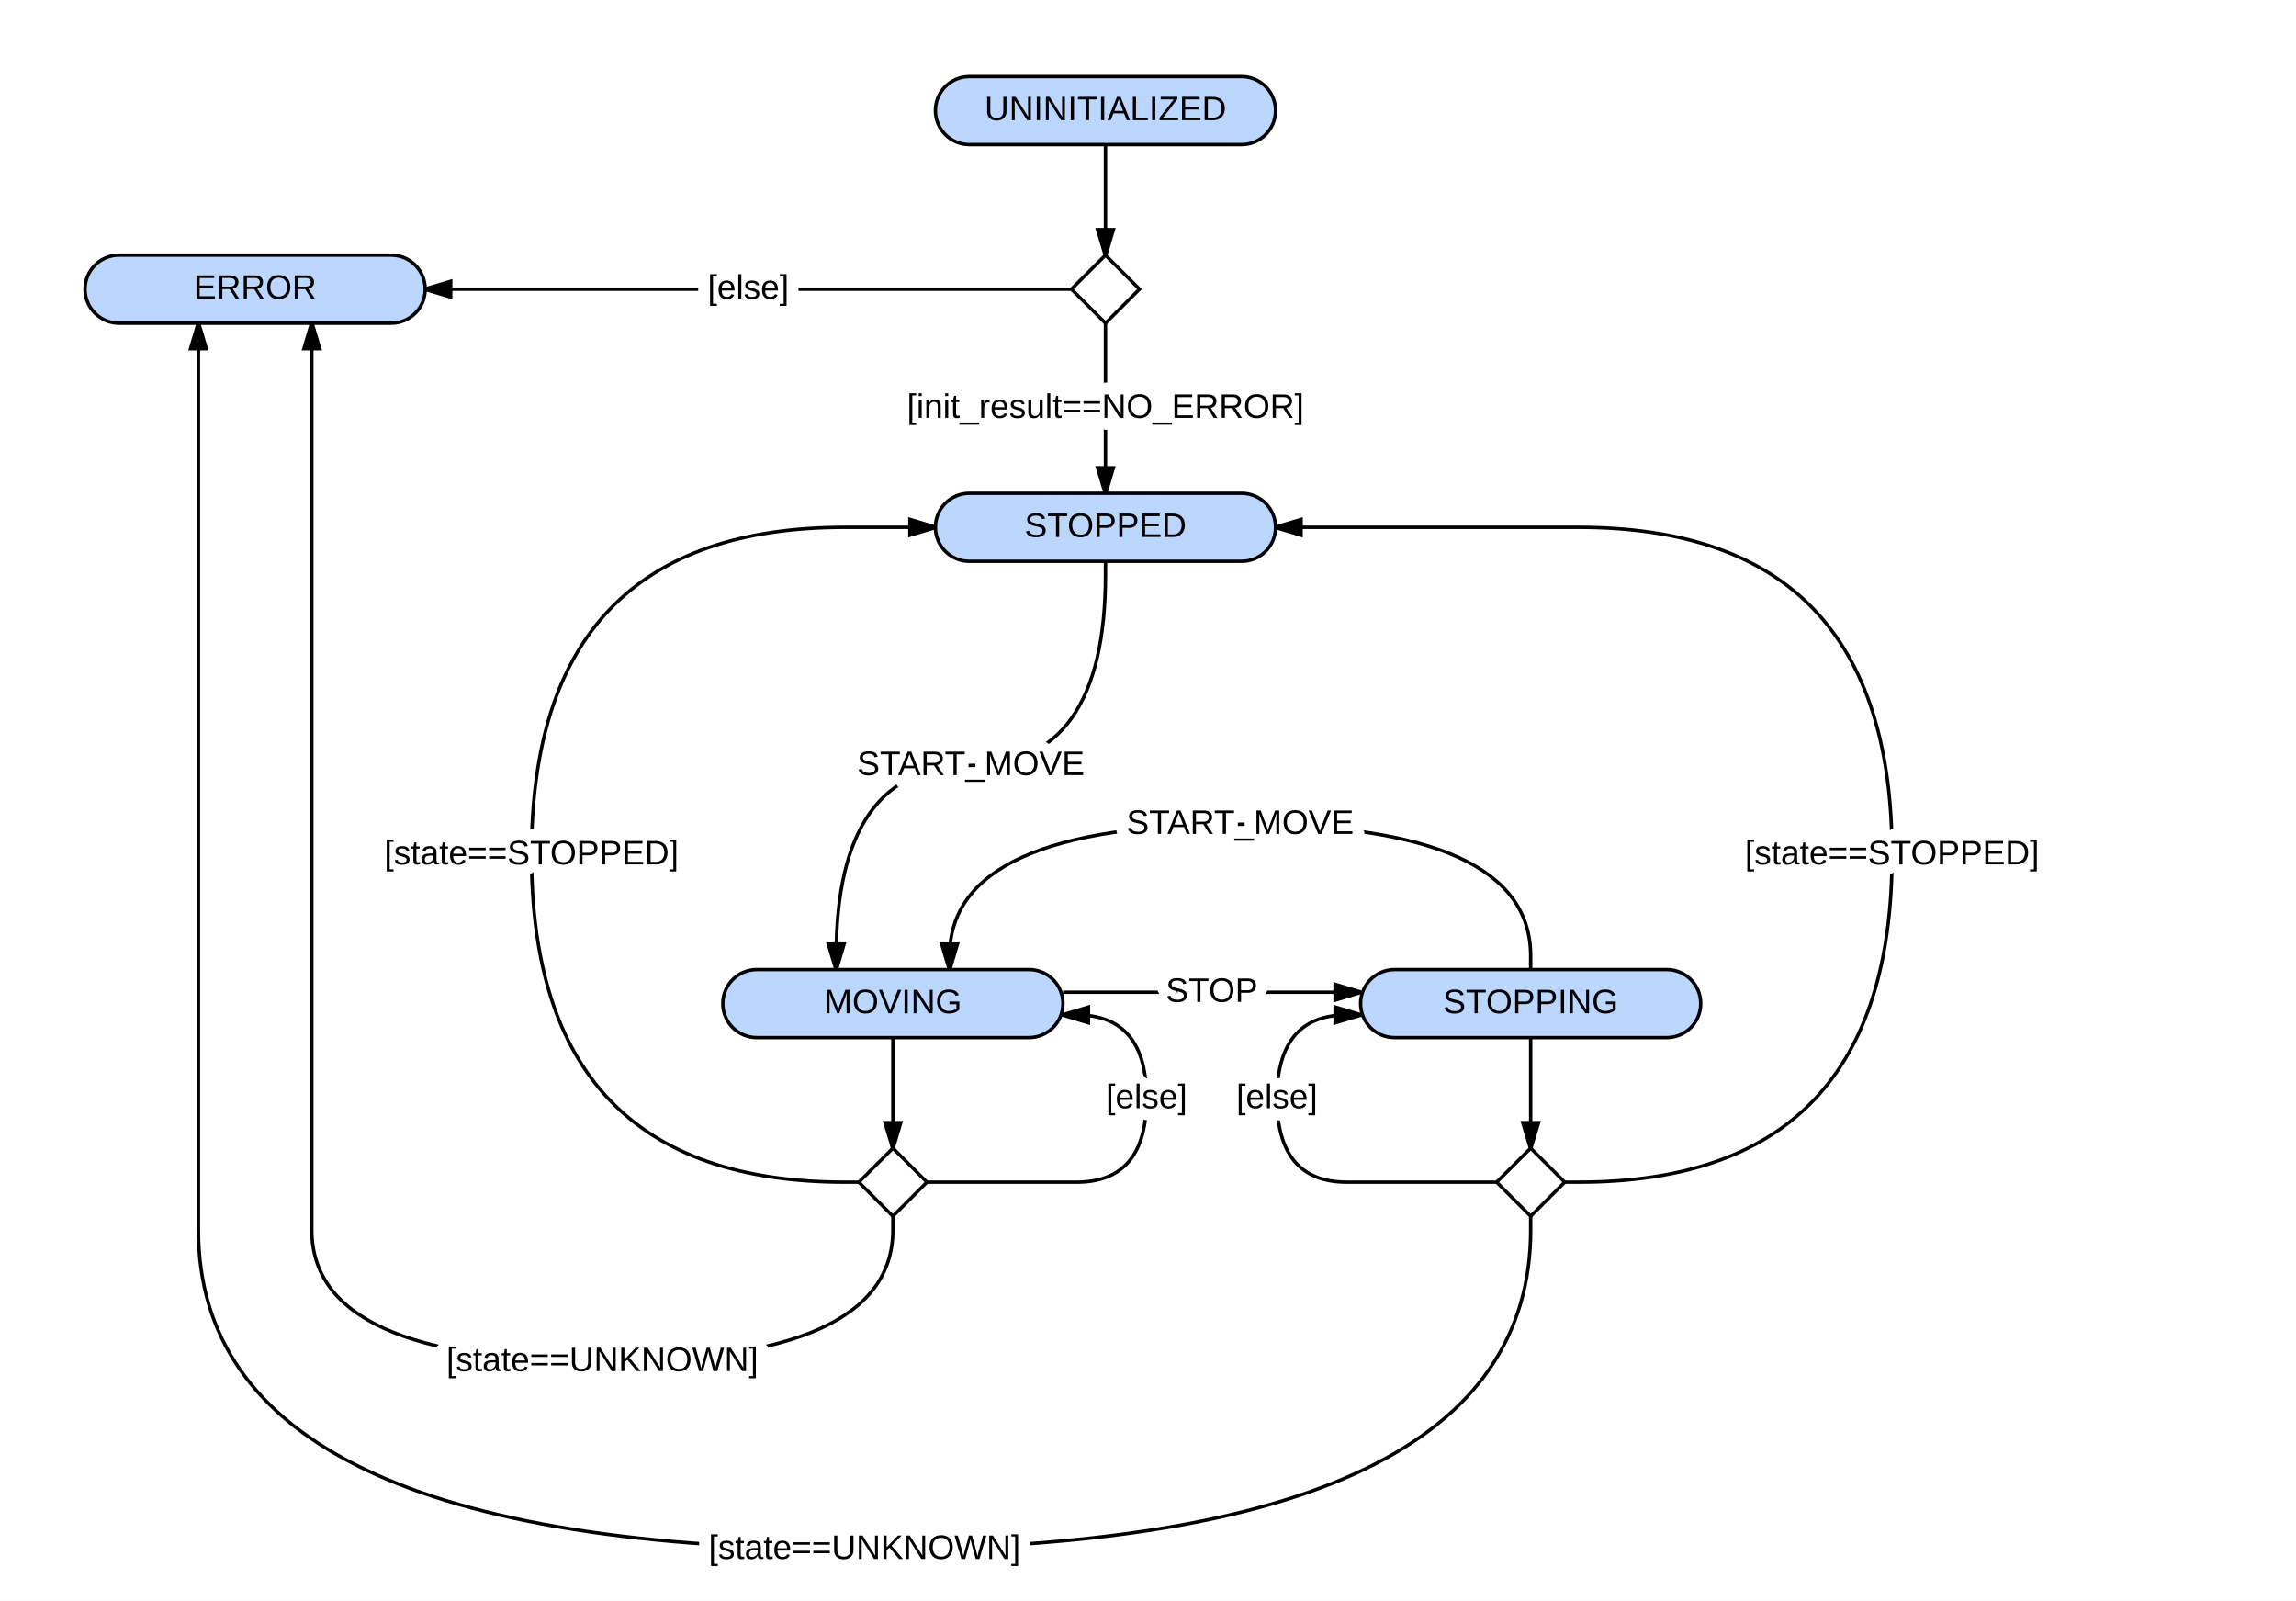
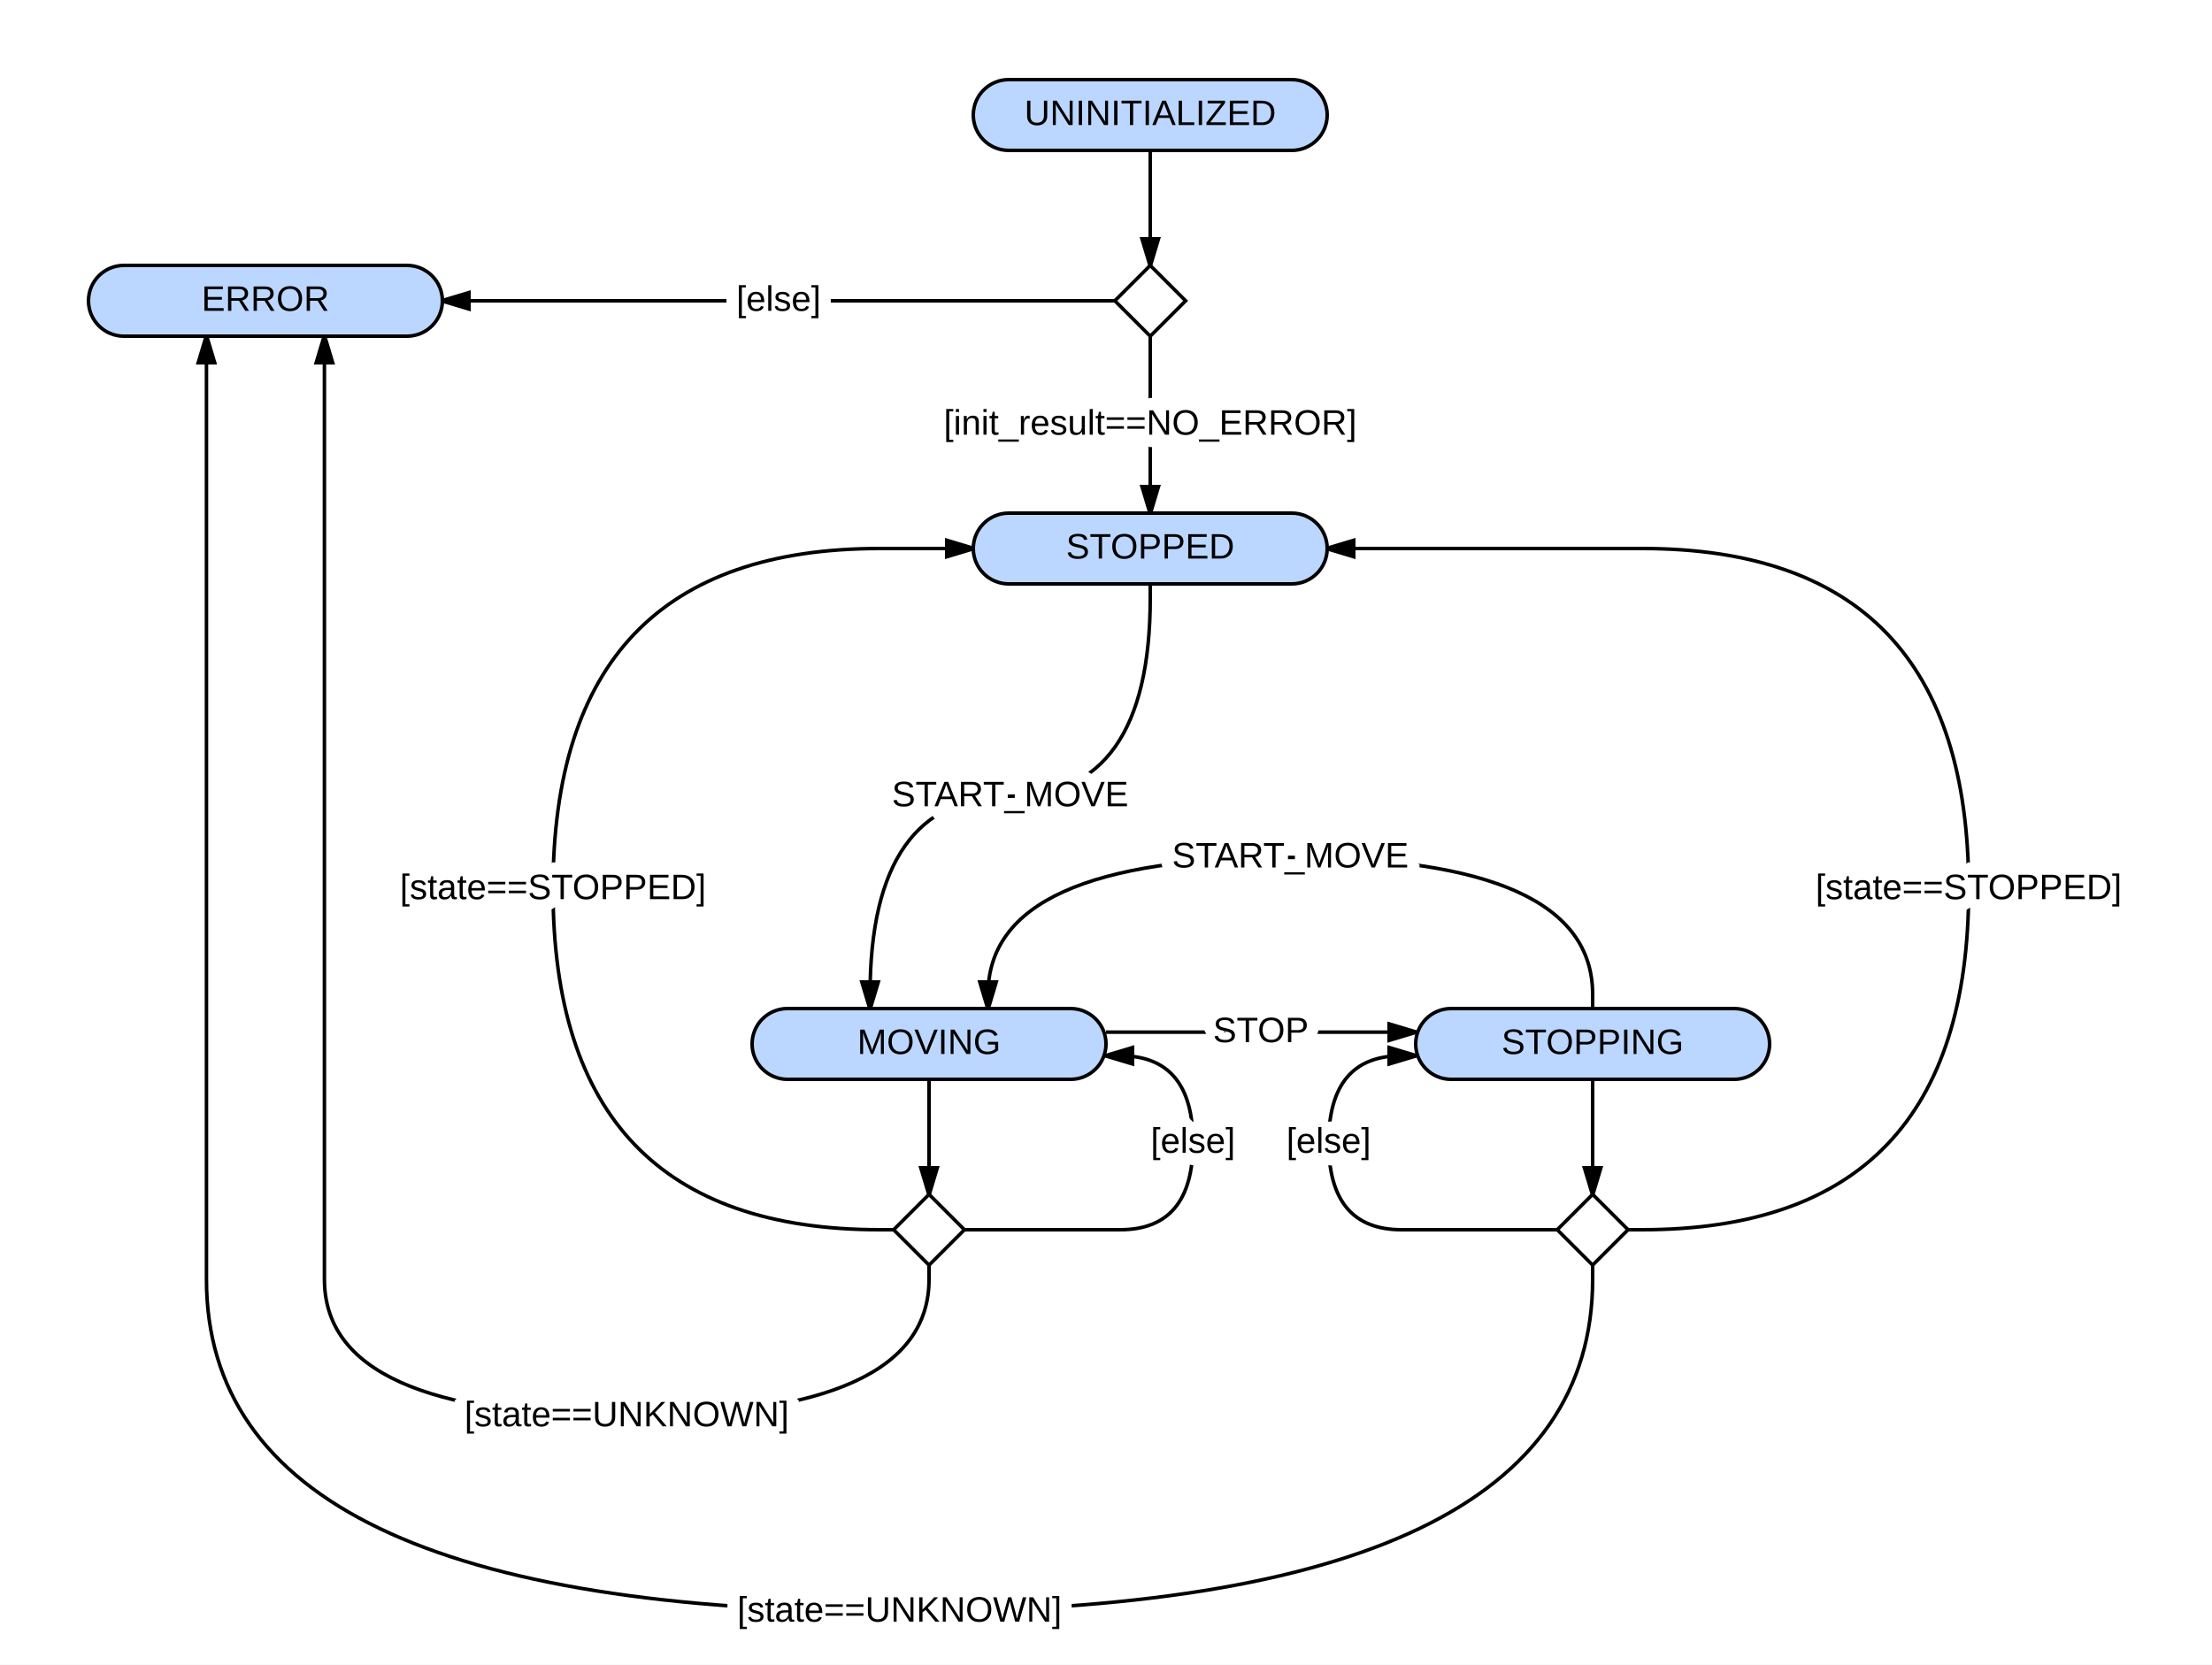
- <svg xmlns="http://www.w3.org/2000/svg" width="1350.0" height="940.833" viewBox="-650.0 110 1350.0 940.833">
+ <svg xmlns="http://www.w3.org/2000/svg" width="1250.0" height="940.833" viewBox="-650.0 110 1250.0 940.833">
  <defs>
    <marker markerWidth="10" markerHeight="10" viewBox="-8 -5 10 10" orient="auto-start-reverse" id="d0">
      <path d="M-8,3 L-8,-3 L2,0 Z" fill="black" />
    </marker>
    <marker markerWidth="10" markerHeight="10" viewBox="-8 -5 10 10" orient="auto-start-reverse" id="d1">
      <path d="M-8,3 L-8,-3 L2,0 Z" fill="black" />
    </marker>
    <marker markerWidth="10" markerHeight="10" viewBox="-8 -5 10 10" orient="auto-start-reverse" id="d2">
      <path d="M-8,3 L-8,-3 L2,0 Z" fill="black" />
    </marker>
    <marker markerWidth="10" markerHeight="10" viewBox="-8 -5 10 10" orient="auto-start-reverse" id="d3">
      <path d="M-8,3 L-8,-3 L2,0 Z" fill="black" />
    </marker>
    <marker markerWidth="10" markerHeight="10" viewBox="-8 -5 10 10" orient="auto-start-reverse" id="d4">
      <path d="M-8,3 L-8,-3 L2,0 Z" fill="black" />
    </marker>
    <marker markerWidth="10" markerHeight="10" viewBox="-8 -5 10 10" orient="auto-start-reverse" id="d5">
      <path d="M-8,3 L-8,-3 L2,0 Z" fill="black" />
    </marker>
    <marker markerWidth="10" markerHeight="10" viewBox="-8 -5 10 10" orient="auto-start-reverse" id="d6">
      <path d="M-8,3 L-8,-3 L2,0 Z" fill="black" />
    </marker>
    <marker markerWidth="10" markerHeight="10" viewBox="-8 -5 10 10" orient="auto-start-reverse" id="d7">
      <path d="M-8,3 L-8,-3 L2,0 Z" fill="black" />
    </marker>
    <marker markerWidth="10" markerHeight="10" viewBox="-8 -5 10 10" orient="auto-start-reverse" id="d8">
      <path d="M-8,3 L-8,-3 L2,0 Z" fill="black" />
    </marker>
    <marker markerWidth="10" markerHeight="10" viewBox="-8 -5 10 10" orient="auto-start-reverse" id="d9">
      <path d="M-8,3 L-8,-3 L2,0 Z" fill="black" />
    </marker>
    <marker markerWidth="10" markerHeight="10" viewBox="-8 -5 10 10" orient="auto-start-reverse" id="d10">
      <path d="M-8,3 L-8,-3 L2,0 Z" fill="black" />
    </marker>
    <marker markerWidth="10" markerHeight="10" viewBox="-8 -5 10 10" orient="auto-start-reverse" id="d11">
      <path d="M-8,3 L-8,-3 L2,0 Z" fill="black" />
    </marker>
    <marker markerWidth="10" markerHeight="10" viewBox="-8 -5 10 10" orient="auto-start-reverse" id="d12">
      <path d="M-8,3 L-8,-3 L2,0 Z" fill="black" />
    </marker>
    <marker markerWidth="10" markerHeight="10" viewBox="-8 -5 10 10" orient="auto-start-reverse" id="d13">
      <path d="M-8,3 L-8,-3 L2,0 Z" fill="black" />
    </marker>
  </defs>
-   <rect x="-650.0" y="110" width="1350.0" height="940.833" fill="white" stroke="none" />
+   <rect x="-650.0" y="110" width="1250.0" height="940.833" fill="white" stroke="none" />
  <path d="M0.0,195.0 L0,260.0" stroke="black" stroke-width="2" fill="none" marker-end="url(#d0)" />
  <path d="M-20.0,280 L-400.0,280.0" stroke="black" stroke-width="2" fill="none" marker-end="url(#d1)" />
  <text x="-210.0" y="280.0" font-size="20" text-anchor="middle" dominant-baseline="middle" font-family="Arial" fill="white" stroke="white" stroke-width="14" stroke-miterlimit="1">[else]</text>
  <text x="-210.0" y="280.0" font-size="20" text-anchor="middle" dominant-baseline="middle" font-family="Arial" fill="black">[else]</text>
  <path d="M0,300.0 L0.0,400.0" stroke="black" stroke-width="2" fill="none" marker-end="url(#d2)" />
  <text x="0.0" y="350.0" font-size="20" text-anchor="middle" dominant-baseline="middle" font-family="Arial" fill="white" stroke="white" stroke-width="14" stroke-miterlimit="1">[init_result==NO_ERROR]</text>
  <text x="0.0" y="350.0" font-size="20" text-anchor="middle" dominant-baseline="middle" font-family="Arial" fill="black">[init_result==NO_ERROR]</text>
  <path d="M0.0,440.0 L0.0,448.0 Q0.0,560.0,-79.167,560.0 Q-158.333,560.0,-158.333,672.0 L-158.333,680.0" stroke="black" stroke-width="2" fill="none" marker-end="url(#d3)" />
  <text x="-79.167" y="560.0" font-size="20" text-anchor="middle" dominant-baseline="middle" font-family="Arial" fill="white" stroke="white" stroke-width="14" stroke-miterlimit="1">START_MOVE</text>
  <text x="-79.167" y="560.0" font-size="20" text-anchor="middle" dominant-baseline="middle" font-family="Arial" fill="black">START_MOVE</text>
  <path d="M250.0,680.0 L250.0,672.0 Q250.0,594.583,79.167,594.583 Q-91.667,594.583,-91.667,672.0 L-91.667,680.0" stroke="black" stroke-width="2" fill="none" marker-end="url(#d4)" />
  <text x="79.167" y="594.583" font-size="20" text-anchor="middle" dominant-baseline="middle" font-family="Arial" fill="white" stroke="white" stroke-width="14" stroke-miterlimit="1">START_MOVE</text>
  <text x="79.167" y="594.583" font-size="20" text-anchor="middle" dominant-baseline="middle" font-family="Arial" fill="black">START_MOVE</text>
  <path d="M-25.0,693.333 L150.0,693.333" stroke="black" stroke-width="2" fill="none" marker-end="url(#d5)" />
  <text x="62.5" y="693.333" font-size="20" text-anchor="middle" dominant-baseline="middle" font-family="Arial" fill="white" stroke="white" stroke-width="14" stroke-miterlimit="1">STOP</text>
  <text x="62.5" y="693.333" font-size="20" text-anchor="middle" dominant-baseline="middle" font-family="Arial" fill="black">STOP</text>
  <path d="M-125.0,720.0 L-125.0,785.0" stroke="black" stroke-width="2" fill="none" marker-end="url(#d6)" />
  <path d="M250.0,720.0 L250,785.0" stroke="black" stroke-width="2" fill="none" marker-end="url(#d7)" />
  <path d="M-145.0,805.0 L-153.0,805.0 Q-337.5,805.0,-337.5,612.5 Q-337.5,420.0,-153.0,420.0 L-100.0,420.0" stroke="black" stroke-width="2" fill="none" marker-end="url(#d8)" />
  <text x="-337.5" y="612.5" font-size="20" text-anchor="middle" dominant-baseline="middle" font-family="Arial" fill="white" stroke="white" stroke-width="14" stroke-miterlimit="1">[state==STOPPED]</text>
  <text x="-337.5" y="612.5" font-size="20" text-anchor="middle" dominant-baseline="middle" font-family="Arial" fill="black">[state==STOPPED]</text>
  <path d="M270.0,805.0 L278.0,805.0 Q462.5,805.0,462.5,612.5 Q462.5,420.0,278.0,420.0 L100.0,420.0" stroke="black" stroke-width="2" fill="none" marker-end="url(#d9)" />
  <text x="462.5" y="612.5" font-size="20" text-anchor="middle" dominant-baseline="middle" font-family="Arial" fill="white" stroke="white" stroke-width="14" stroke-miterlimit="1">[state==STOPPED]</text>
  <text x="462.5" y="612.5" font-size="20" text-anchor="middle" dominant-baseline="middle" font-family="Arial" fill="black">[state==STOPPED]</text>
  <path d="M-105.0,805.0 L-17.0,805.0 Q24.167,805.0,24.167,755.833 Q24.167,706.667,-17.0,706.667 L-25.0,706.667" stroke="black" stroke-width="2" fill="none" marker-end="url(#d10)" />
  <text x="24.167" y="755.833" font-size="20" text-anchor="middle" dominant-baseline="middle" font-family="Arial" fill="white" stroke="white" stroke-width="14" stroke-miterlimit="1">[else]</text>
  <text x="24.167" y="755.833" font-size="20" text-anchor="middle" dominant-baseline="middle" font-family="Arial" fill="black">[else]</text>
  <path d="M230.0,805.0 L142.0,805.0 Q100.833,805.0,100.833,755.833 Q100.833,706.667,142.0,706.667 L150.0,706.667" stroke="black" stroke-width="2" fill="none" marker-end="url(#d11)" />
  <text x="100.833" y="755.833" font-size="20" text-anchor="middle" dominant-baseline="middle" font-family="Arial" fill="white" stroke="white" stroke-width="14" stroke-miterlimit="1">[else]</text>
  <text x="100.833" y="755.833" font-size="20" text-anchor="middle" dominant-baseline="middle" font-family="Arial" fill="black">[else]</text>
  <path d="M250,825.0 L250,833.0 Q250,1020.833,-141.667,1020.833 Q-533.333,1020.833,-533.333,833.0 L-533.333,300.0" stroke="black" stroke-width="2" fill="none" marker-end="url(#d12)" />
  <text x="-141.667" y="1020.833" font-size="20" text-anchor="middle" dominant-baseline="middle" font-family="Arial" fill="white" stroke="white" stroke-width="14" stroke-miterlimit="1">[state==UNKNOWN]</text>
  <text x="-141.667" y="1020.833" font-size="20" text-anchor="middle" dominant-baseline="middle" font-family="Arial" fill="black">[state==UNKNOWN]</text>
  <path d="M-125.0,825.0 L-125.0,833.0 Q-125.0,910.417,-295.833,910.417 Q-466.667,910.417,-466.667,833.0 L-466.667,300.0" stroke="black" stroke-width="2" fill="none" marker-end="url(#d13)" />
  <text x="-295.833" y="910.417" font-size="20" text-anchor="middle" dominant-baseline="middle" font-family="Arial" fill="white" stroke="white" stroke-width="14" stroke-miterlimit="1">[state==UNKNOWN]</text>
  <text x="-295.833" y="910.417" font-size="20" text-anchor="middle" dominant-baseline="middle" font-family="Arial" fill="black">[state==UNKNOWN]</text>
  <rect x="-100.0" y="155.0" width="200.0" height="40.0" fill="#bcd7ff" stroke="black" stroke-width="2" rx="20.0" />
  <text x="0" y="175.0" font-size="20" text-anchor="middle" dominant-baseline="middle" font-family="Arial">UNINITIALIZED</text>
  <path d="M-20.0,280 L0,260.0 L20.0,280 L0,300.0 Z" fill="white" stroke="black" stroke-width="2" />
  <rect x="-600.0" y="260.0" width="200.0" height="40.0" fill="#bcd7ff" stroke="black" stroke-width="2" rx="20.0" />
  <text x="-500" y="280" font-size="20" text-anchor="middle" dominant-baseline="middle" font-family="Arial">ERROR</text>
  <rect x="-100.0" y="400.0" width="200.0" height="40.0" fill="#bcd7ff" stroke="black" stroke-width="2" rx="20.0" />
  <text x="0" y="420" font-size="20" text-anchor="middle" dominant-baseline="middle" font-family="Arial">STOPPED</text>
  <rect x="-225.0" y="680.0" width="200.0" height="40.0" fill="#bcd7ff" stroke="black" stroke-width="2" rx="20.0" />
  <text x="-125.0" y="700" font-size="20" text-anchor="middle" dominant-baseline="middle" font-family="Arial">MOVING</text>
  <rect x="150.0" y="680.0" width="200.0" height="40.0" fill="#bcd7ff" stroke="black" stroke-width="2" rx="20.0" />
  <text x="250" y="700" font-size="20" text-anchor="middle" dominant-baseline="middle" font-family="Arial">STOPPING</text>
  <path d="M-145.0,805.0 L-125.0,785.0 L-105.0,805.0 L-125.0,825.0 Z" fill="white" stroke="black" stroke-width="2" />
  <path d="M230.0,805.0 L250,785.0 L270.0,805.0 L250,825.0 Z" fill="white" stroke="black" stroke-width="2" />
</svg>
